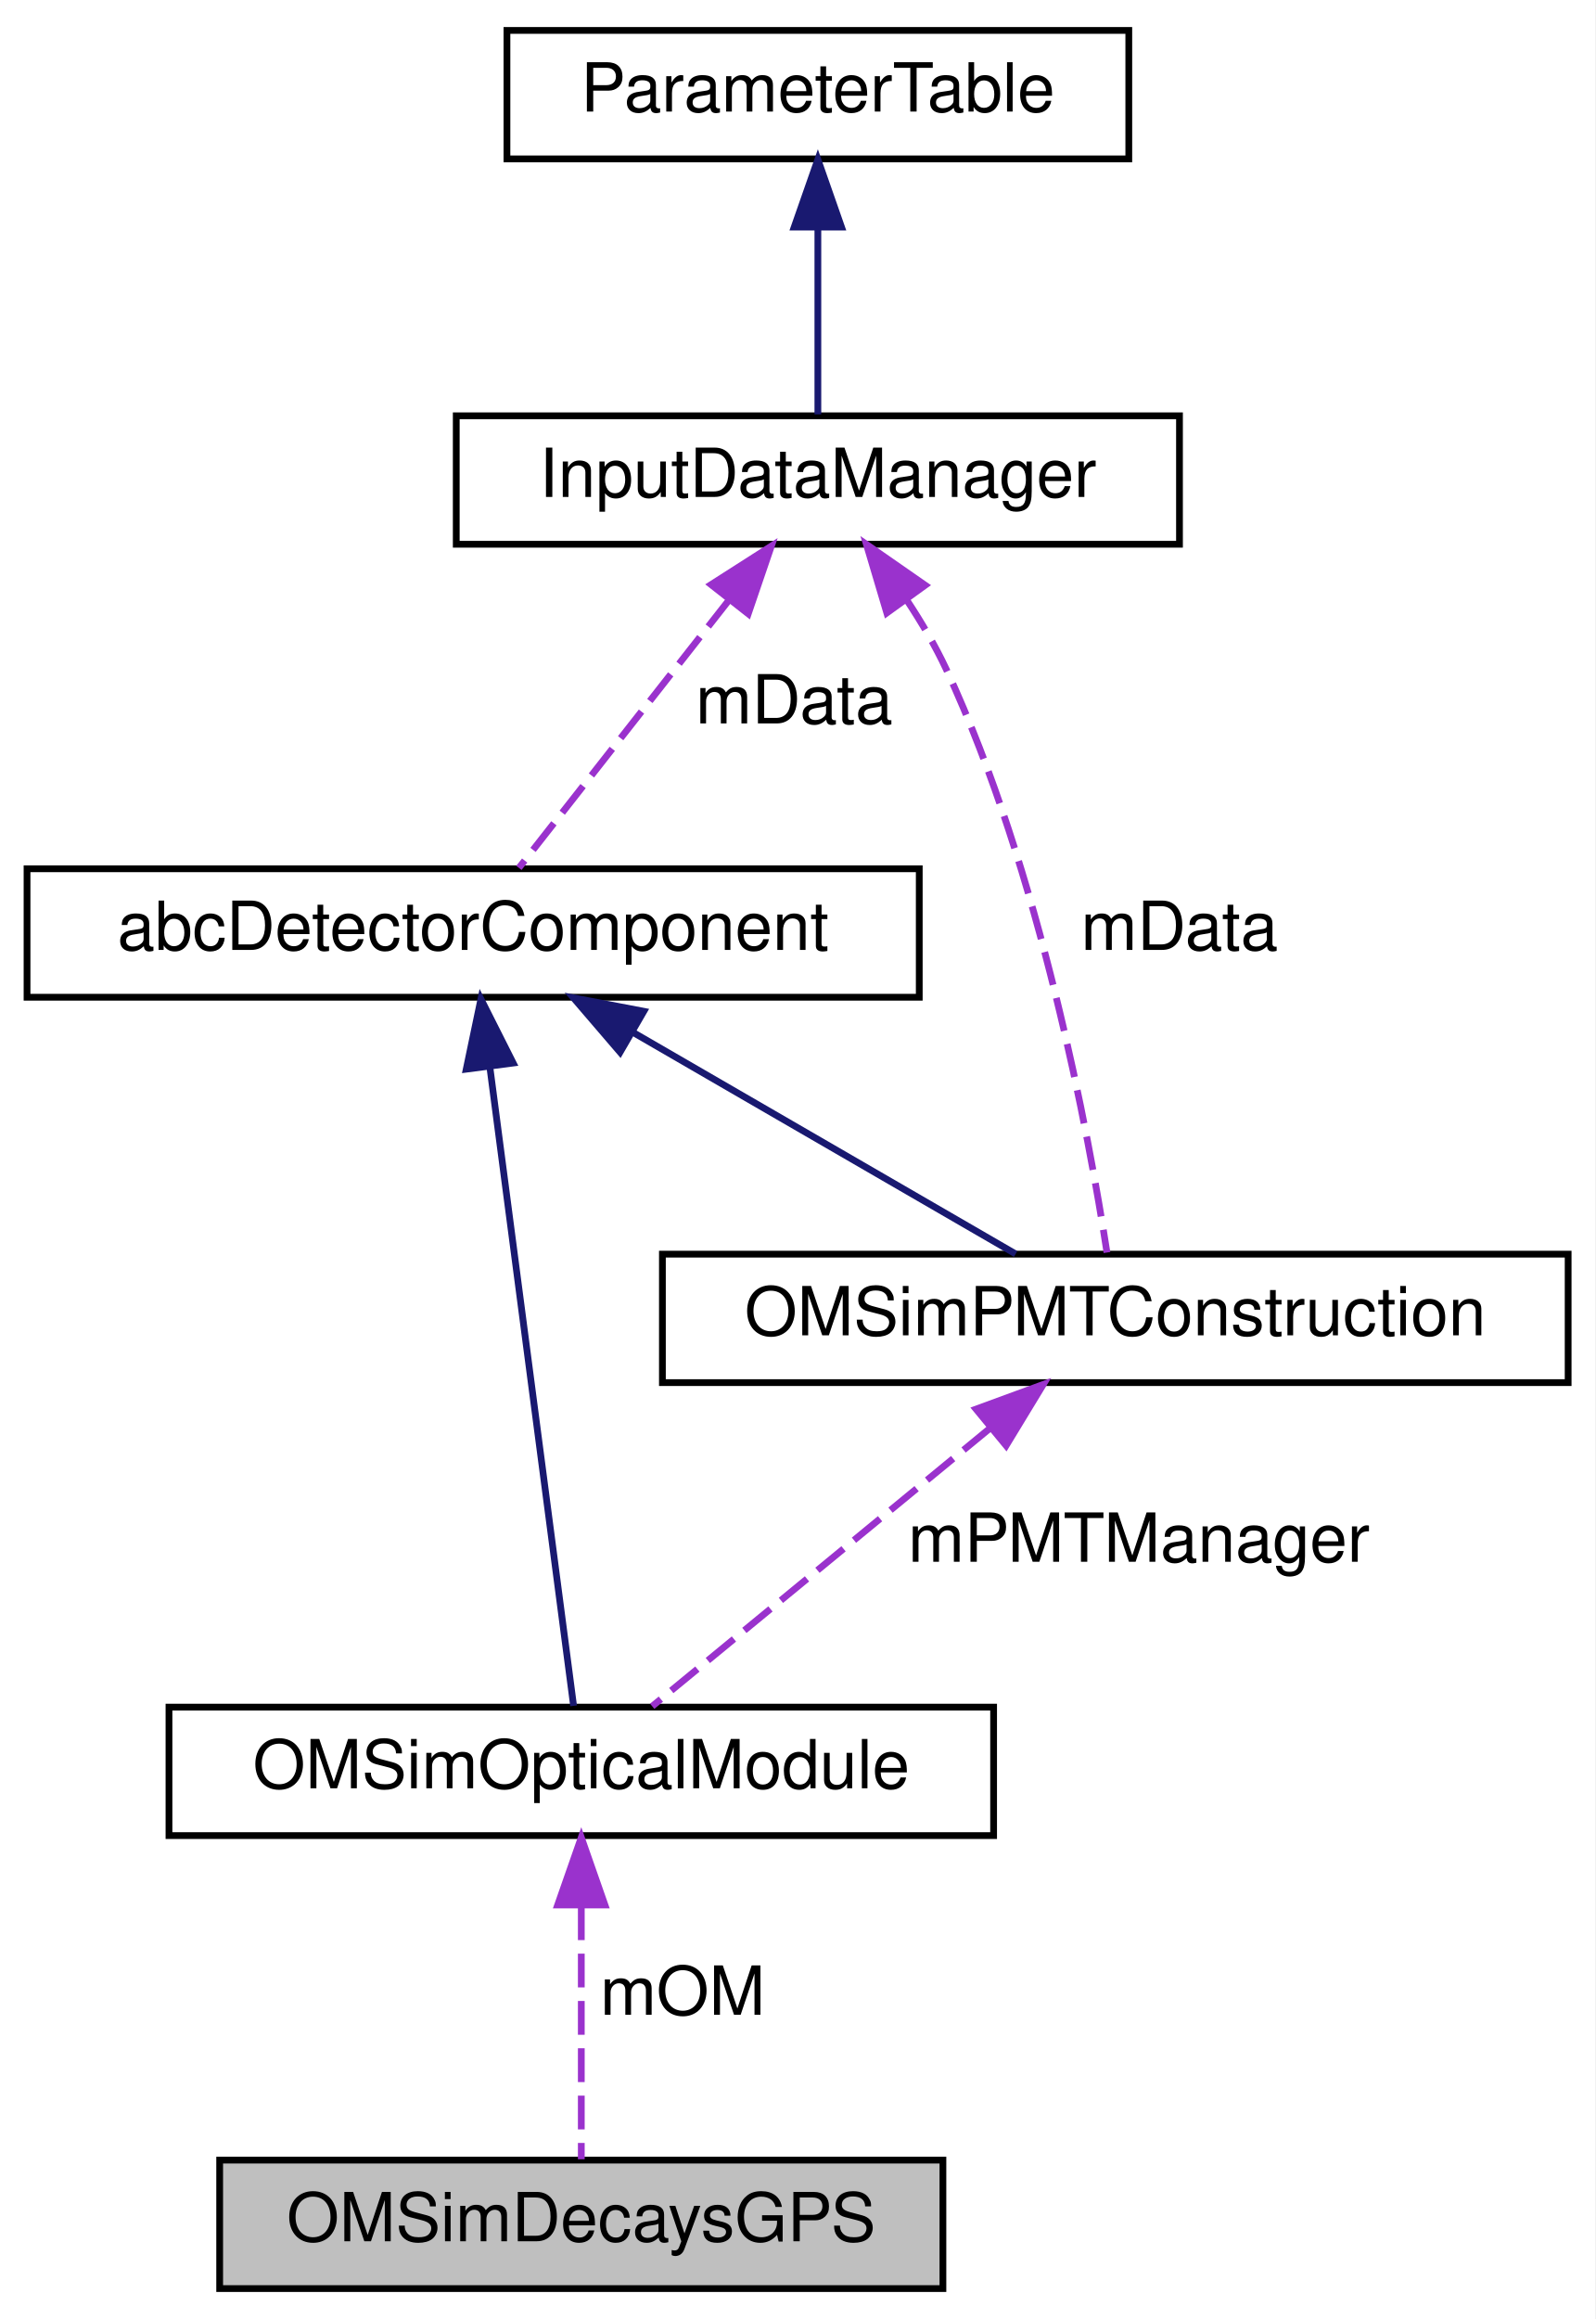
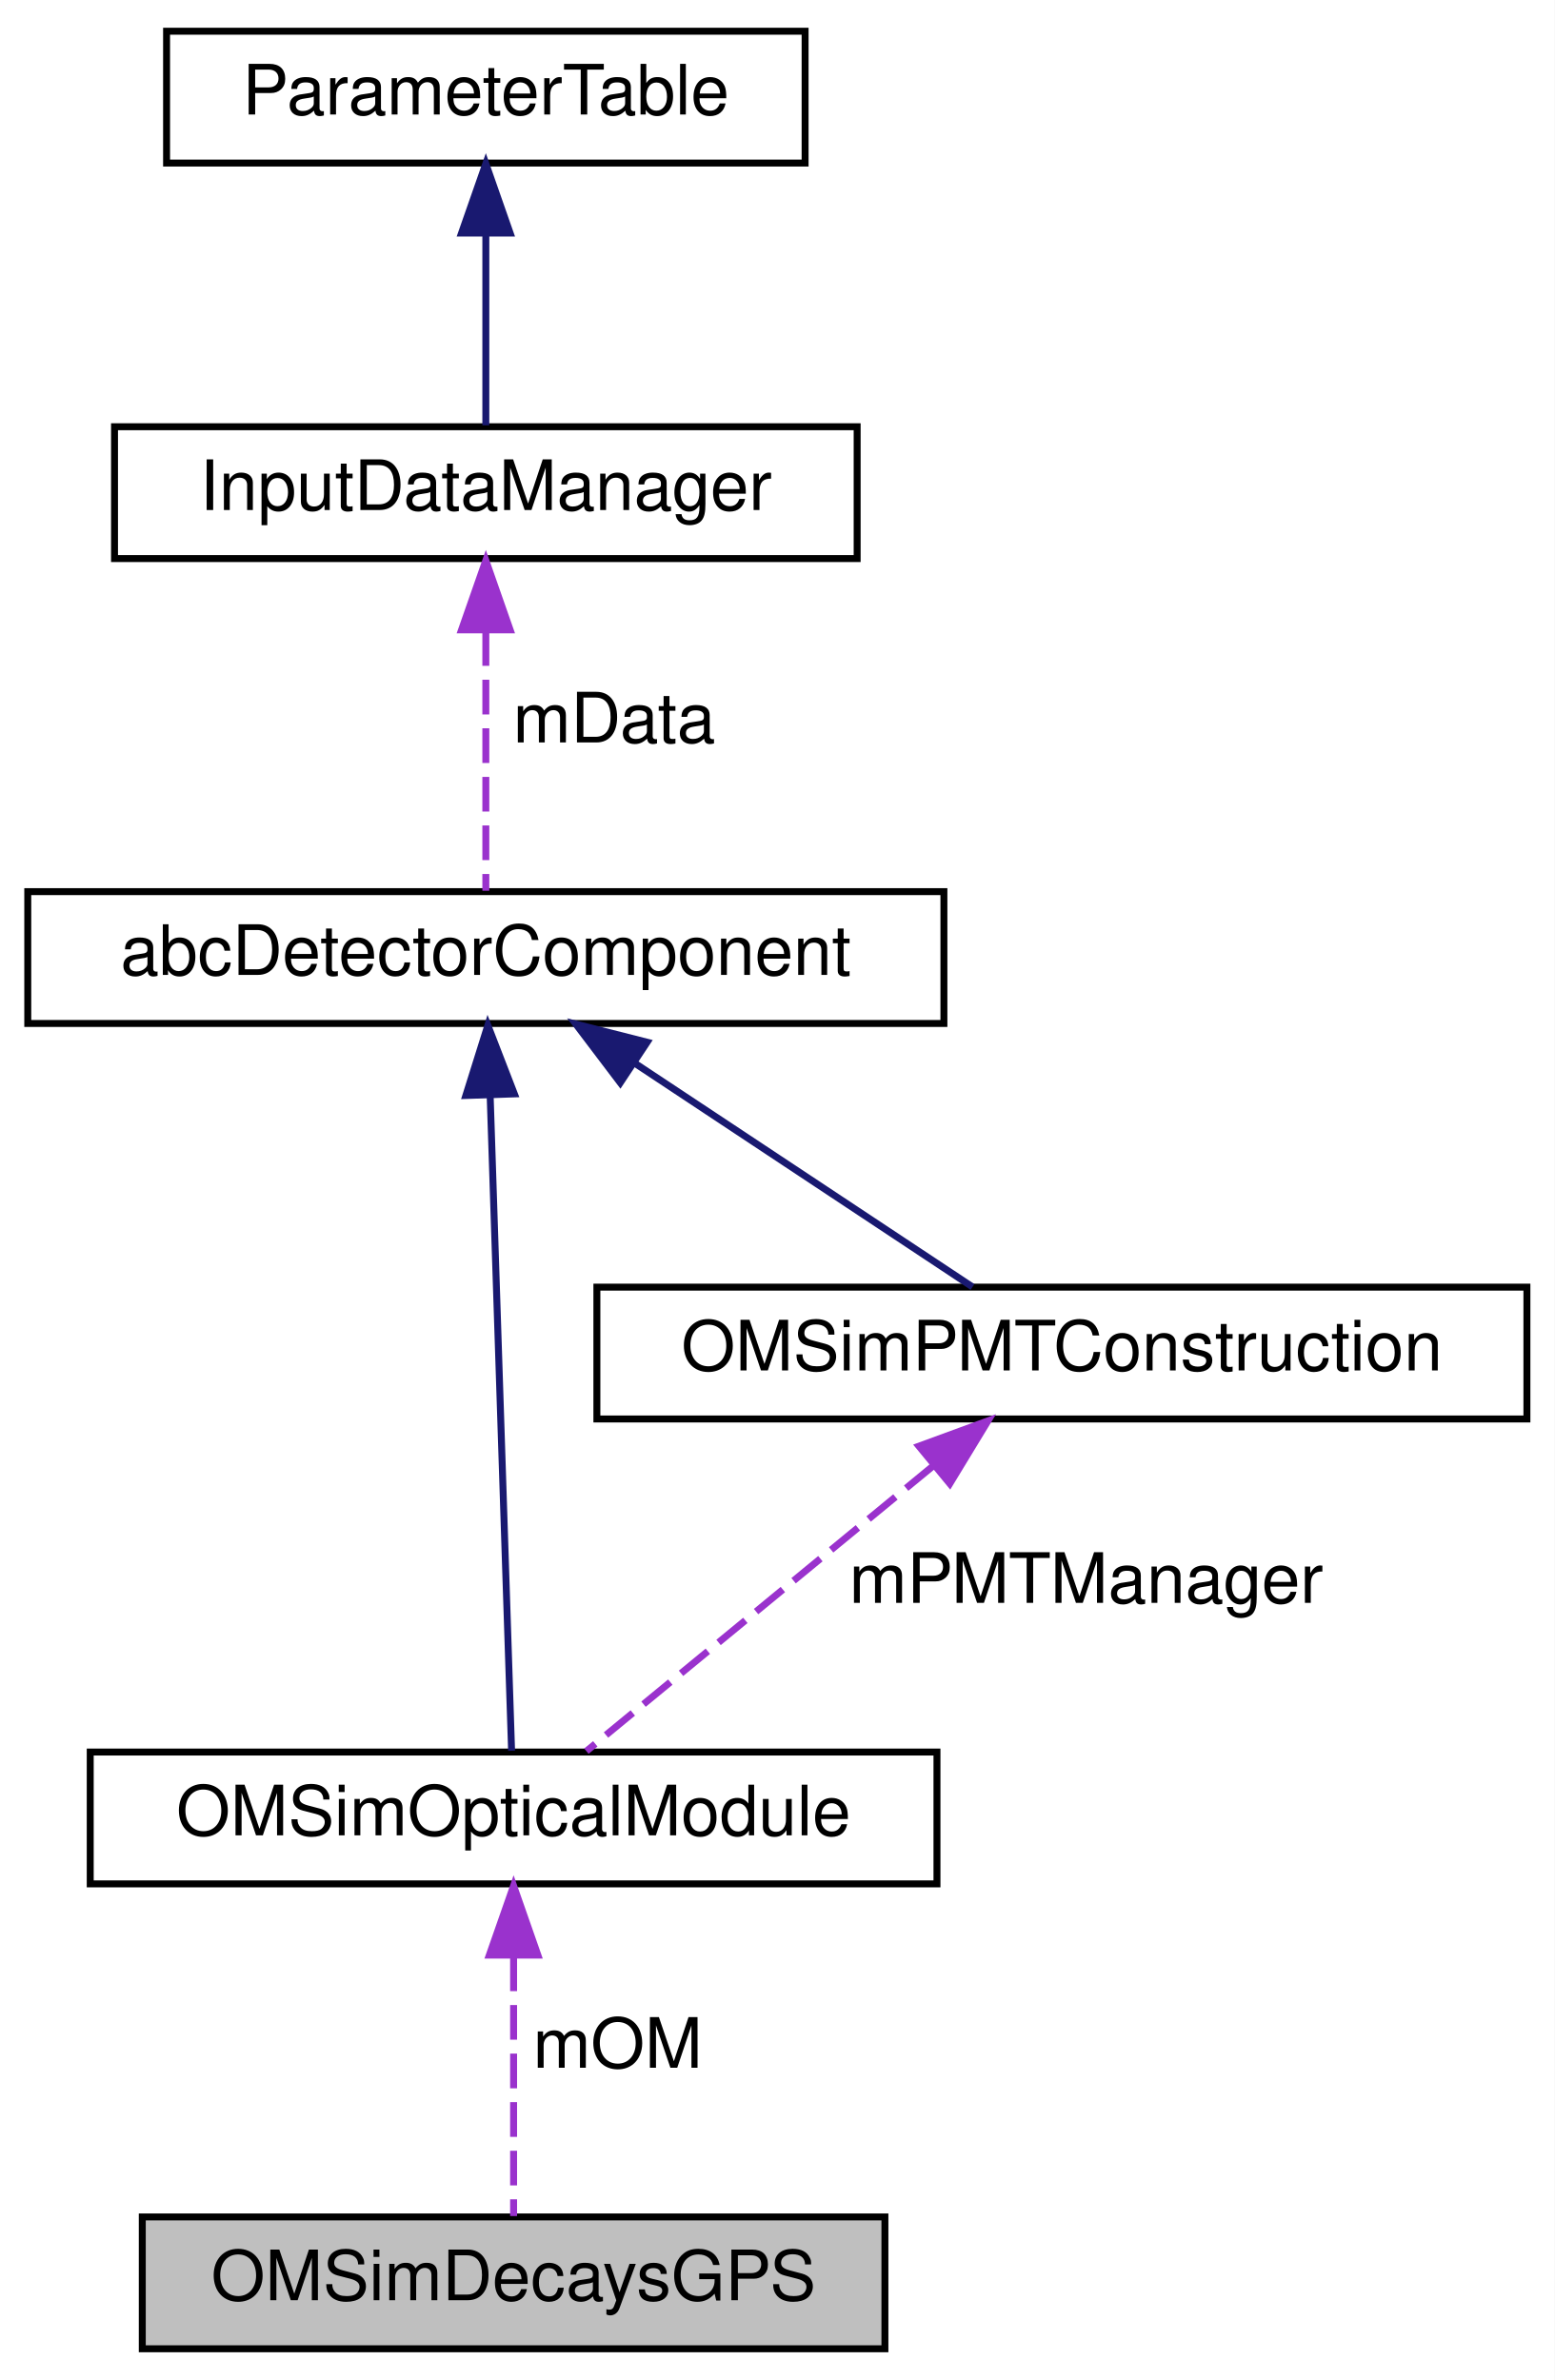
- <svg xmlns="http://www.w3.org/2000/svg" xmlns:xlink="http://www.w3.org/1999/xlink" width="236pt" height="343pt" viewBox="0.00 0.00 236.00 343.00">
+ <svg xmlns="http://www.w3.org/2000/svg" xmlns:xlink="http://www.w3.org/1999/xlink" width="224pt" height="343pt" viewBox="0.00 0.00 224.00 343.00">
  <g id="graph0" class="graph" transform="scale(1 1) rotate(0) translate(4 339)">
-     <polygon fill="white" stroke="transparent" points="-4,4 -4,-339 232,-339 232,4 -4,4" />
+     <polygon fill="white" stroke="transparent" points="-4,4 -4,-339 220,-339 220,4 -4,4" />
    <g id="node1" class="node">
      <g id="a_node1">
        <a xlink:title="A class for simulating isotope decays inside the pressure vessel and PMT glass.">
-           <polygon fill="#bfbfbf" stroke="black" points="28.5,-0.5 28.5,-19.5 135.5,-19.5 135.5,-0.5 28.5,-0.5" />
-           <text text-anchor="middle" x="82" y="-7.5" font-family="Helvetica,sans-Serif" font-size="10.00">OMSimDecaysGPS</text>
+           <polygon fill="#bfbfbf" stroke="black" points="16.5,-0.5 16.5,-19.5 123.5,-19.5 123.5,-0.5 16.5,-0.5" />
+           <text text-anchor="middle" x="70" y="-7.5" font-family="Helvetica,sans-Serif" font-size="10.00">OMSimDecaysGPS</text>
        </a>
      </g>
    </g>
    <g id="node2" class="node">
      <g id="a_node2">
        <a xlink:href="class_o_m_sim_optical_module.html" target="_top" xlink:title="Base class for OMs works as interface.">
-           <polygon fill="white" stroke="black" points="21,-67.5 21,-86.5 143,-86.5 143,-67.5 21,-67.5" />
-           <text text-anchor="middle" x="82" y="-74.5" font-family="Helvetica,sans-Serif" font-size="10.00">OMSimOpticalModule</text>
+           <polygon fill="white" stroke="black" points="9,-67.5 9,-86.5 131,-86.5 131,-67.5 9,-67.5" />
+           <text text-anchor="middle" x="70" y="-74.5" font-family="Helvetica,sans-Serif" font-size="10.00">OMSimOpticalModule</text>
        </a>
      </g>
    </g>
    <g id="edge1" class="edge">
-       <path fill="none" stroke="#9a32cd" stroke-dasharray="5,2" d="M82,-57.04C82,-44.67 82,-29.12 82,-19.63" />
-       <polygon fill="#9a32cd" stroke="#9a32cd" points="78.5,-57.23 82,-67.23 85.5,-57.23 78.5,-57.23" />
-       <text text-anchor="middle" x="97" y="-41" font-family="Helvetica,sans-Serif" font-size="10.00"> mOM</text>
+       <path fill="none" stroke="#9a32cd" stroke-dasharray="5,2" d="M70,-57.04C70,-44.67 70,-29.12 70,-19.63" />
+       <polygon fill="#9a32cd" stroke="#9a32cd" points="66.5,-57.23 70,-67.23 73.5,-57.23 66.5,-57.23" />
+       <text text-anchor="middle" x="85" y="-41" font-family="Helvetica,sans-Serif" font-size="10.00"> mOM</text>
    </g>
    <g id="node3" class="node">
      <g id="a_node3">
        <a xlink:href="classabc_detector_component.html" target="_top" xlink:title="Abstract base class used for constructing detector components.">
          <polygon fill="white" stroke="black" points="0,-191.5 0,-210.5 132,-210.5 132,-191.5 0,-191.5" />
          <text text-anchor="middle" x="66" y="-198.5" font-family="Helvetica,sans-Serif" font-size="10.00">abcDetectorComponent</text>
        </a>
      </g>
    </g>
    <g id="edge2" class="edge">
-       <path fill="none" stroke="midnightblue" d="M68.47,-181.19C71.98,-154.4 78.29,-106.31 80.86,-86.69" />
-       <polygon fill="midnightblue" stroke="midnightblue" points="64.98,-180.86 67.15,-191.23 71.92,-181.77 64.98,-180.86" />
+       <path fill="none" stroke="midnightblue" d="M66.62,-181.19C67.5,-154.4 69.07,-106.31 69.71,-86.69" />
+       <polygon fill="midnightblue" stroke="midnightblue" points="63.12,-181.12 66.29,-191.23 70.11,-181.35 63.12,-181.12" />
    </g>
    <g id="node6" class="node">
      <g id="a_node6">
        <a xlink:href="class_o_m_sim_p_m_t_construction.html" target="_top" xlink:title=" ">
-           <polygon fill="white" stroke="black" points="94,-134.5 94,-153.5 228,-153.5 228,-134.5 94,-134.5" />
-           <text text-anchor="middle" x="161" y="-141.5" font-family="Helvetica,sans-Serif" font-size="10.00">OMSimPMTConstruction</text>
+           <polygon fill="white" stroke="black" points="82,-134.5 82,-153.5 216,-153.5 216,-134.5 82,-134.5" />
+           <text text-anchor="middle" x="149" y="-141.5" font-family="Helvetica,sans-Serif" font-size="10.00">OMSimPMTConstruction</text>
        </a>
      </g>
    </g>
    <g id="edge6" class="edge">
-       <path fill="none" stroke="midnightblue" d="M89.5,-186.39C107.26,-176.11 131.1,-162.31 146.26,-153.53" />
-       <polygon fill="midnightblue" stroke="midnightblue" points="87.74,-183.37 80.84,-191.41 91.25,-189.42 87.74,-183.37" />
+       <path fill="none" stroke="midnightblue" d="M87.39,-185.82C102.81,-175.61 123.12,-162.15 136.12,-153.53" />
+       <polygon fill="midnightblue" stroke="midnightblue" points="85.37,-182.96 78.97,-191.41 89.24,-188.8 85.37,-182.96" />
    </g>
    <g id="node4" class="node">
      <g id="a_node4">
        <a xlink:href="class_input_data_manager.html" target="_top" xlink:title="Manages the input data, including parsing and storing material properties.">
-           <polygon fill="white" stroke="black" points="63.5,-258.5 63.5,-277.5 170.5,-277.5 170.5,-258.5 63.5,-258.5" />
-           <text text-anchor="middle" x="117" y="-265.5" font-family="Helvetica,sans-Serif" font-size="10.00">InputDataManager</text>
+           <polygon fill="white" stroke="black" points="12.5,-258.5 12.5,-277.5 119.5,-277.5 119.5,-258.5 12.5,-258.5" />
+           <text text-anchor="middle" x="66" y="-265.5" font-family="Helvetica,sans-Serif" font-size="10.00">InputDataManager</text>
        </a>
      </g>
    </g>
    <g id="edge3" class="edge">
-       <path fill="none" stroke="#9a32cd" stroke-dasharray="5,2" d="M103.87,-250.27C93.93,-237.6 80.67,-220.7 72.77,-210.63" />
-       <polygon fill="#9a32cd" stroke="#9a32cd" points="101.2,-252.53 110.12,-258.23 106.7,-248.21 101.2,-252.53" />
-       <text text-anchor="middle" x="113.5" y="-232" font-family="Helvetica,sans-Serif" font-size="10.00"> mData</text>
-     </g>
-     <g id="edge7" class="edge">
-       <path fill="none" stroke="#9a32cd" stroke-dasharray="5,2" d="M130.23,-250.13C132.37,-246.89 134.4,-243.43 136,-240 149.95,-210 157.11,-170.91 159.77,-153.74" />
-       <polygon fill="#9a32cd" stroke="#9a32cd" points="127.2,-248.34 124.18,-258.49 132.88,-252.44 127.2,-248.34" />
-       <text text-anchor="middle" x="170.5" y="-198.5" font-family="Helvetica,sans-Serif" font-size="10.00"> mData</text>
+       <path fill="none" stroke="#9a32cd" stroke-dasharray="5,2" d="M66,-248.04C66,-235.67 66,-220.12 66,-210.63" />
+       <polygon fill="#9a32cd" stroke="#9a32cd" points="62.5,-248.23 66,-258.23 69.5,-248.23 62.5,-248.23" />
+       <text text-anchor="middle" x="84.5" y="-232" font-family="Helvetica,sans-Serif" font-size="10.00"> mData</text>
    </g>
    <g id="node5" class="node">
      <g id="a_node5">
        <a xlink:href="class_parameter_table.html" target="_top" xlink:title="A utility class for managing JSON-based data tables.">
-           <polygon fill="white" stroke="black" points="71,-315.5 71,-334.5 163,-334.5 163,-315.5 71,-315.5" />
-           <text text-anchor="middle" x="117" y="-322.5" font-family="Helvetica,sans-Serif" font-size="10.00">ParameterTable</text>
+           <polygon fill="white" stroke="black" points="20,-315.5 20,-334.5 112,-334.5 112,-315.5 20,-315.5" />
+           <text text-anchor="middle" x="66" y="-322.5" font-family="Helvetica,sans-Serif" font-size="10.00">ParameterTable</text>
        </a>
      </g>
    </g>
    <g id="edge4" class="edge">
-       <path fill="none" stroke="midnightblue" d="M117,-305.12C117,-295.82 117,-285.06 117,-277.71" />
-       <polygon fill="midnightblue" stroke="midnightblue" points="113.5,-305.41 117,-315.41 120.5,-305.41 113.5,-305.41" />
+       <path fill="none" stroke="midnightblue" d="M66,-305.12C66,-295.82 66,-285.06 66,-277.71" />
+       <polygon fill="midnightblue" stroke="midnightblue" points="62.5,-305.41 66,-315.41 69.5,-305.41 62.5,-305.41" />
    </g>
    <g id="edge5" class="edge">
-       <path fill="none" stroke="#9a32cd" stroke-dasharray="5,2" d="M142.42,-127.71C126.86,-114.91 105.2,-97.09 92.49,-86.63" />
-       <polygon fill="#9a32cd" stroke="#9a32cd" points="140.4,-130.58 150.35,-134.23 144.85,-125.18 140.4,-130.58" />
-       <text text-anchor="middle" x="164.5" y="-108" font-family="Helvetica,sans-Serif" font-size="10.00"> mPMTManager</text>
+       <path fill="none" stroke="#9a32cd" stroke-dasharray="5,2" d="M130.42,-127.71C114.86,-114.91 93.2,-97.09 80.49,-86.63" />
+       <polygon fill="#9a32cd" stroke="#9a32cd" points="128.4,-130.58 138.35,-134.23 132.85,-125.18 128.4,-130.58" />
+       <text text-anchor="middle" x="152.5" y="-108" font-family="Helvetica,sans-Serif" font-size="10.00"> mPMTManager</text>
    </g>
  </g>
</svg>
